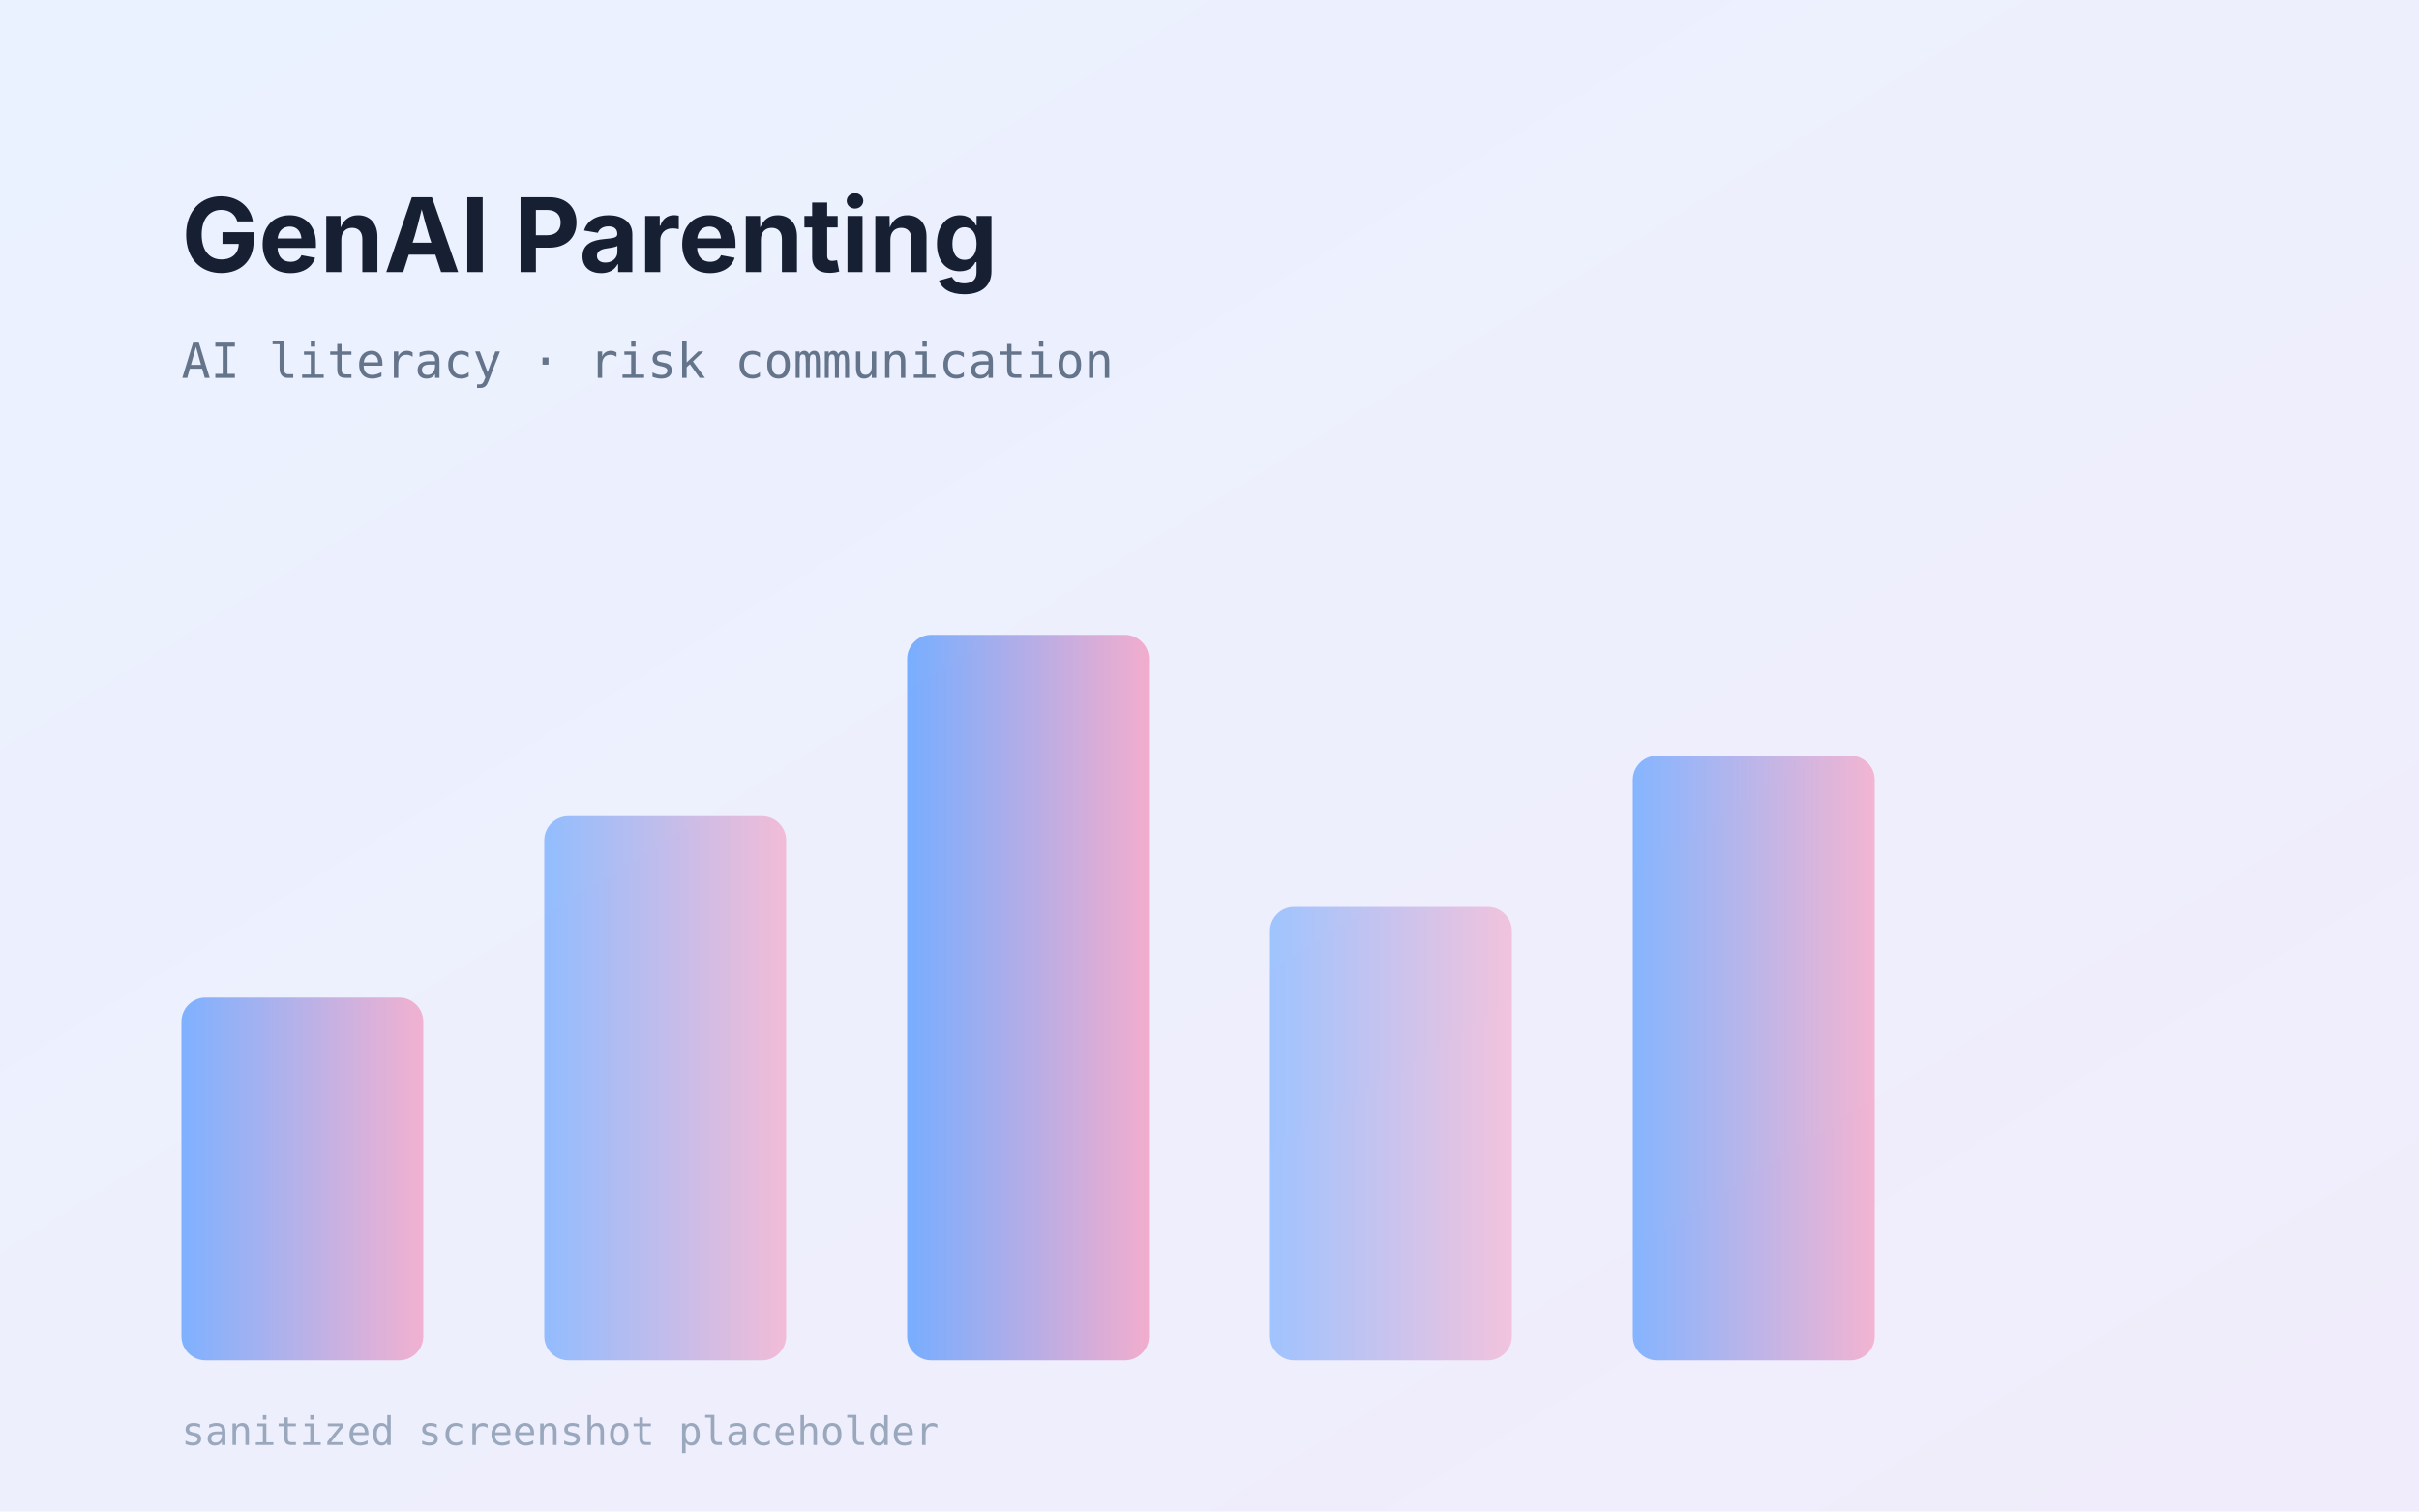
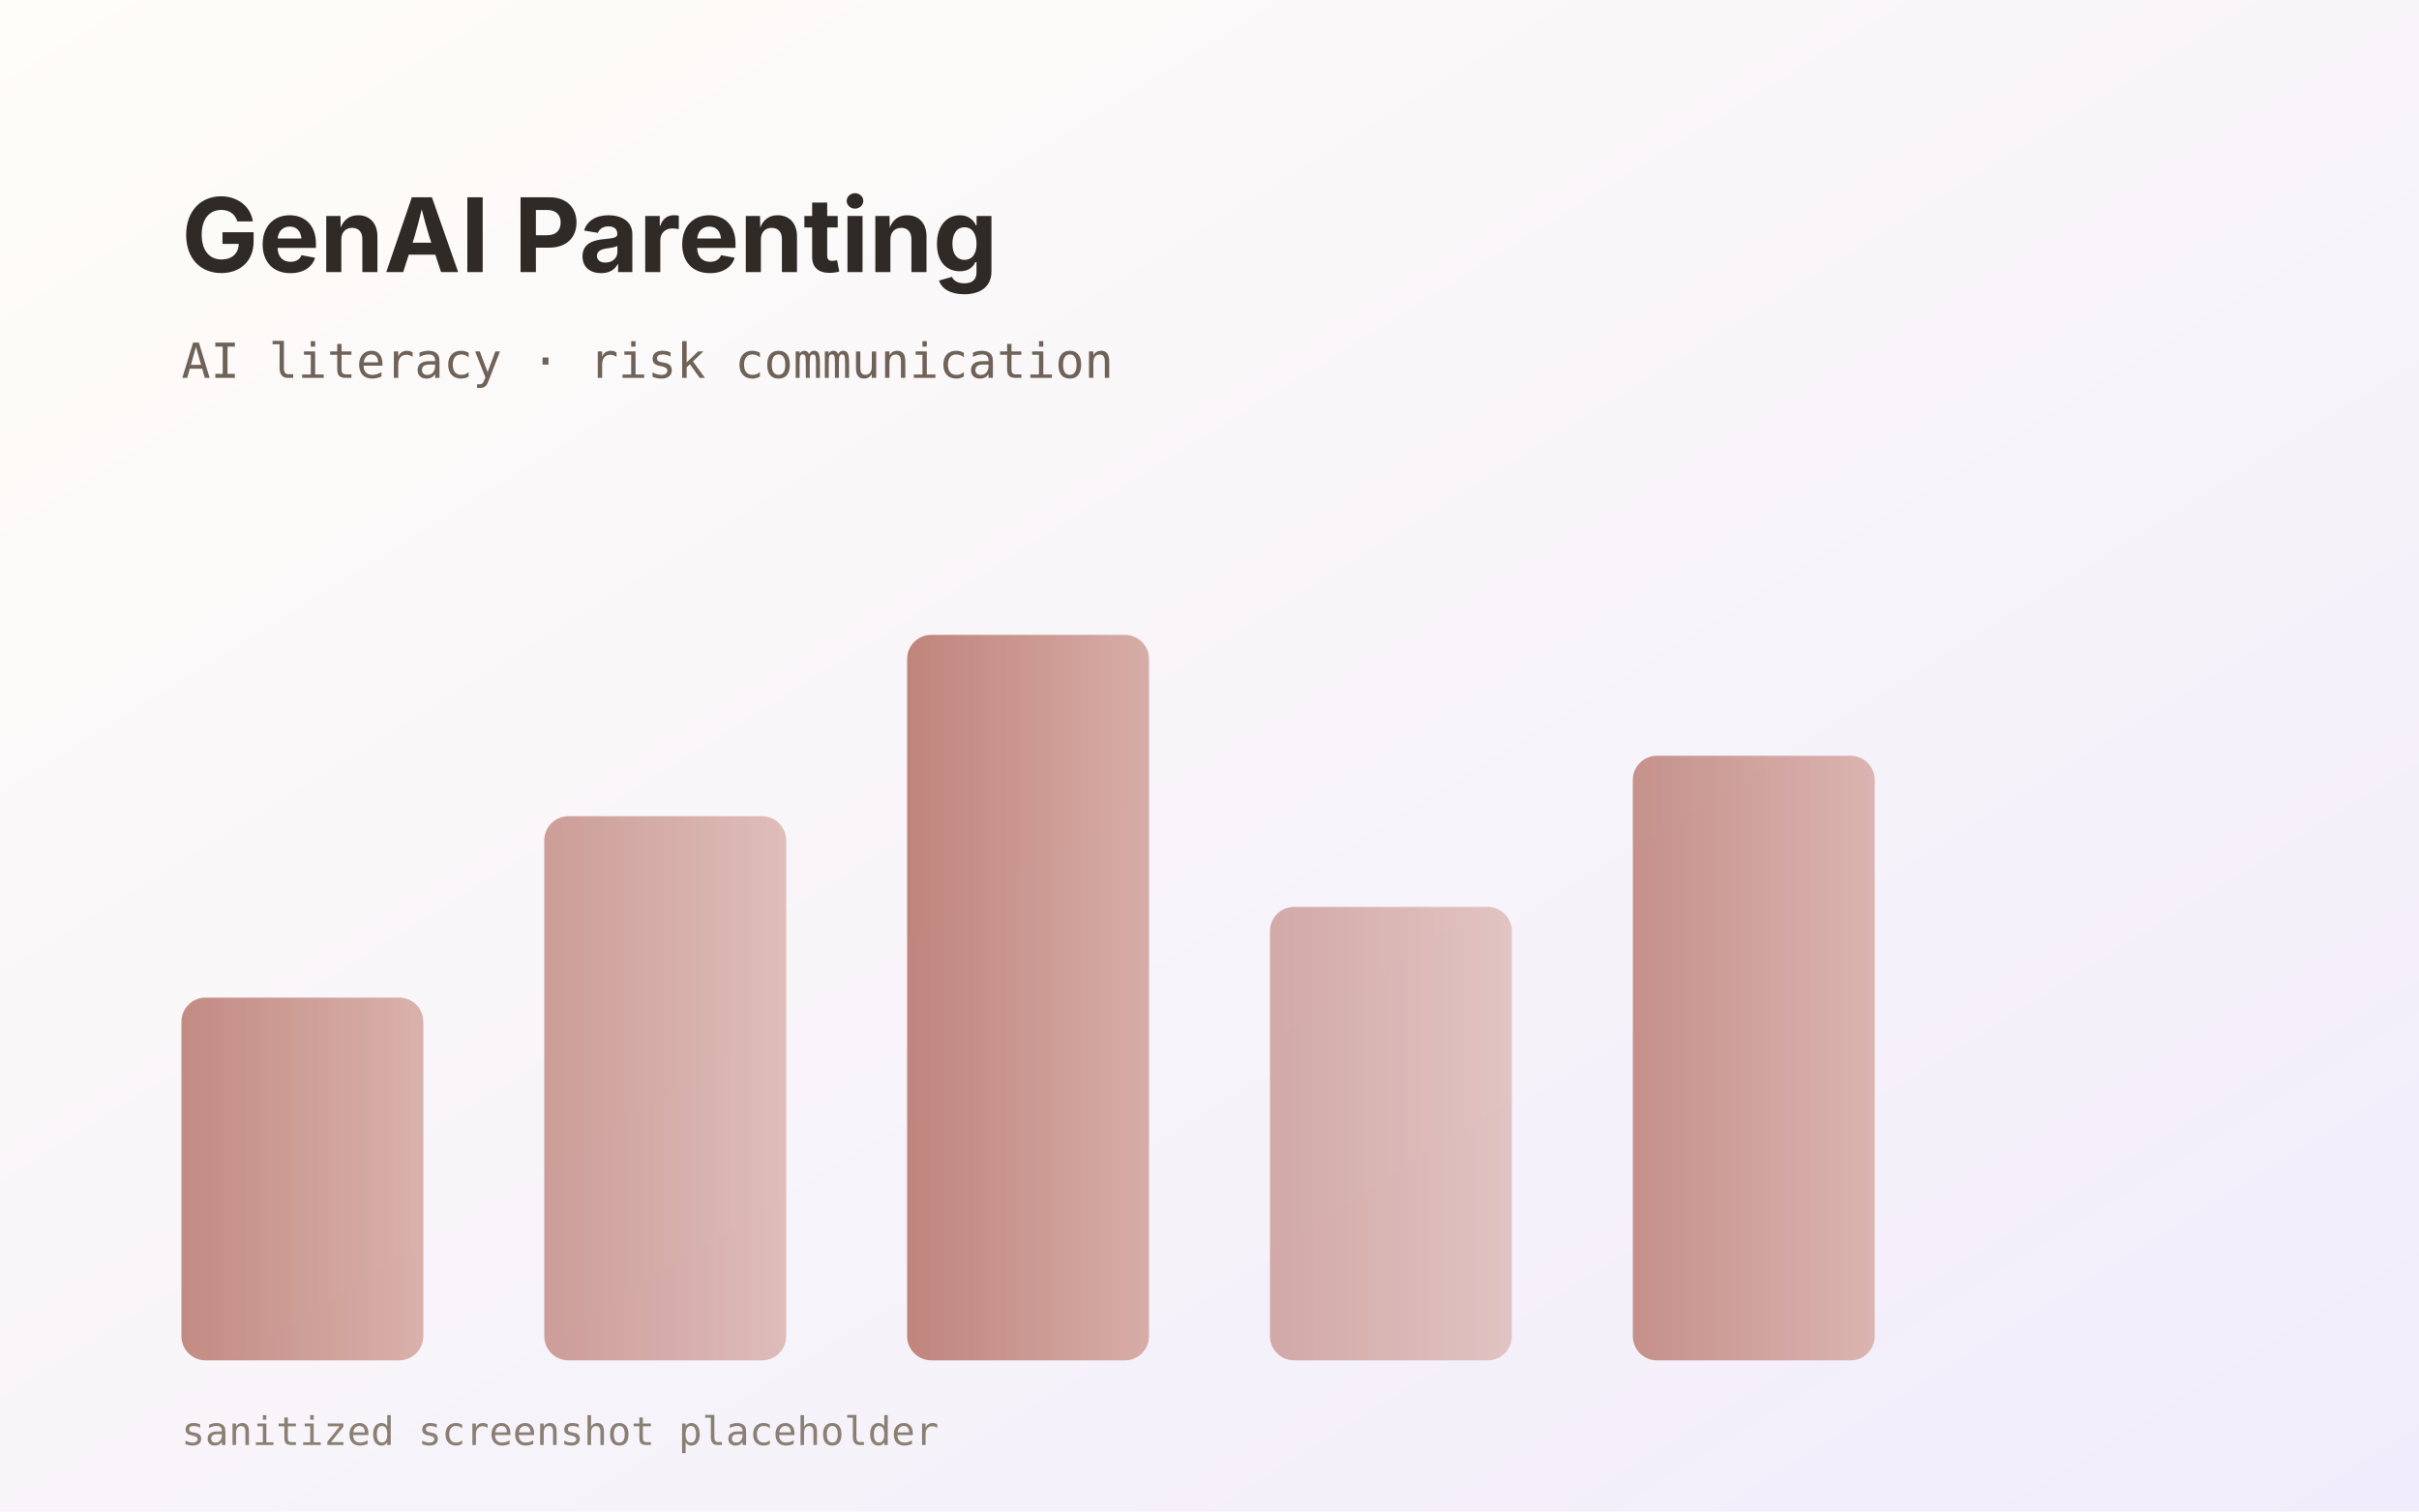
<svg xmlns="http://www.w3.org/2000/svg" viewBox="0 0 800 500" width="800" height="500" role="img" aria-label="Caregiver study placeholder">
  <defs>
    <linearGradient id="bg" x1="0" y1="0" x2="1" y2="1">
-       <stop offset="0" stop-color="#EAF2FF" />
+       <stop offset="0" stop-color="#FFFDF8" />
      <stop offset="1" stop-color="#F1ECFB" />
    </linearGradient>
    <linearGradient id="ac" x1="0" y1="0" x2="1" y2="0">
-       <stop offset="0" stop-color="#6BA6FF" />
-       <stop offset="1" stop-color="#F3A6C8" />
+       <stop offset="0" stop-color="#B9786F" />
+       <stop offset="1" stop-color="#D4A59E" />
    </linearGradient>
  </defs>
  <rect width="800" height="500" fill="url(#bg)" />
  <g transform="translate(60,150)">
    <rect x="0" y="180" width="80" height="120" rx="8" fill="url(#ac)" opacity="0.85" />
    <rect x="120" y="120" width="80" height="180" rx="8" fill="url(#ac)" opacity="0.7" />
    <rect x="240" y="60" width="80" height="240" rx="8" fill="url(#ac)" opacity="0.9" />
    <rect x="360" y="150" width="80" height="150" rx="8" fill="url(#ac)" opacity="0.6" />
    <rect x="480" y="100" width="80" height="200" rx="8" fill="url(#ac)" opacity="0.8" />
  </g>
-   <text x="60" y="90" font-family="Inter, sans-serif" font-size="34" font-weight="700" fill="#172033">GenAI Parenting</text>
-   <text x="60" y="125" font-family="IBM Plex Mono, monospace" font-size="16" fill="#64748B">AI literacy · risk communication</text>
-   <text x="60" y="478" font-family="IBM Plex Mono, monospace" font-size="13" fill="#9AA8BD">sanitized screenshot placeholder</text>
+   <text x="60" y="90" font-family="Inter, sans-serif" font-size="34" font-weight="700" fill="#2F2A26">GenAI Parenting</text>
+   <text x="60" y="125" font-family="IBM Plex Mono, monospace" font-size="16" fill="#6F6258">AI literacy · risk communication</text>
+   <text x="60" y="478" font-family="IBM Plex Mono, monospace" font-size="13" fill="#8A7F72">sanitized screenshot placeholder</text>
</svg>
